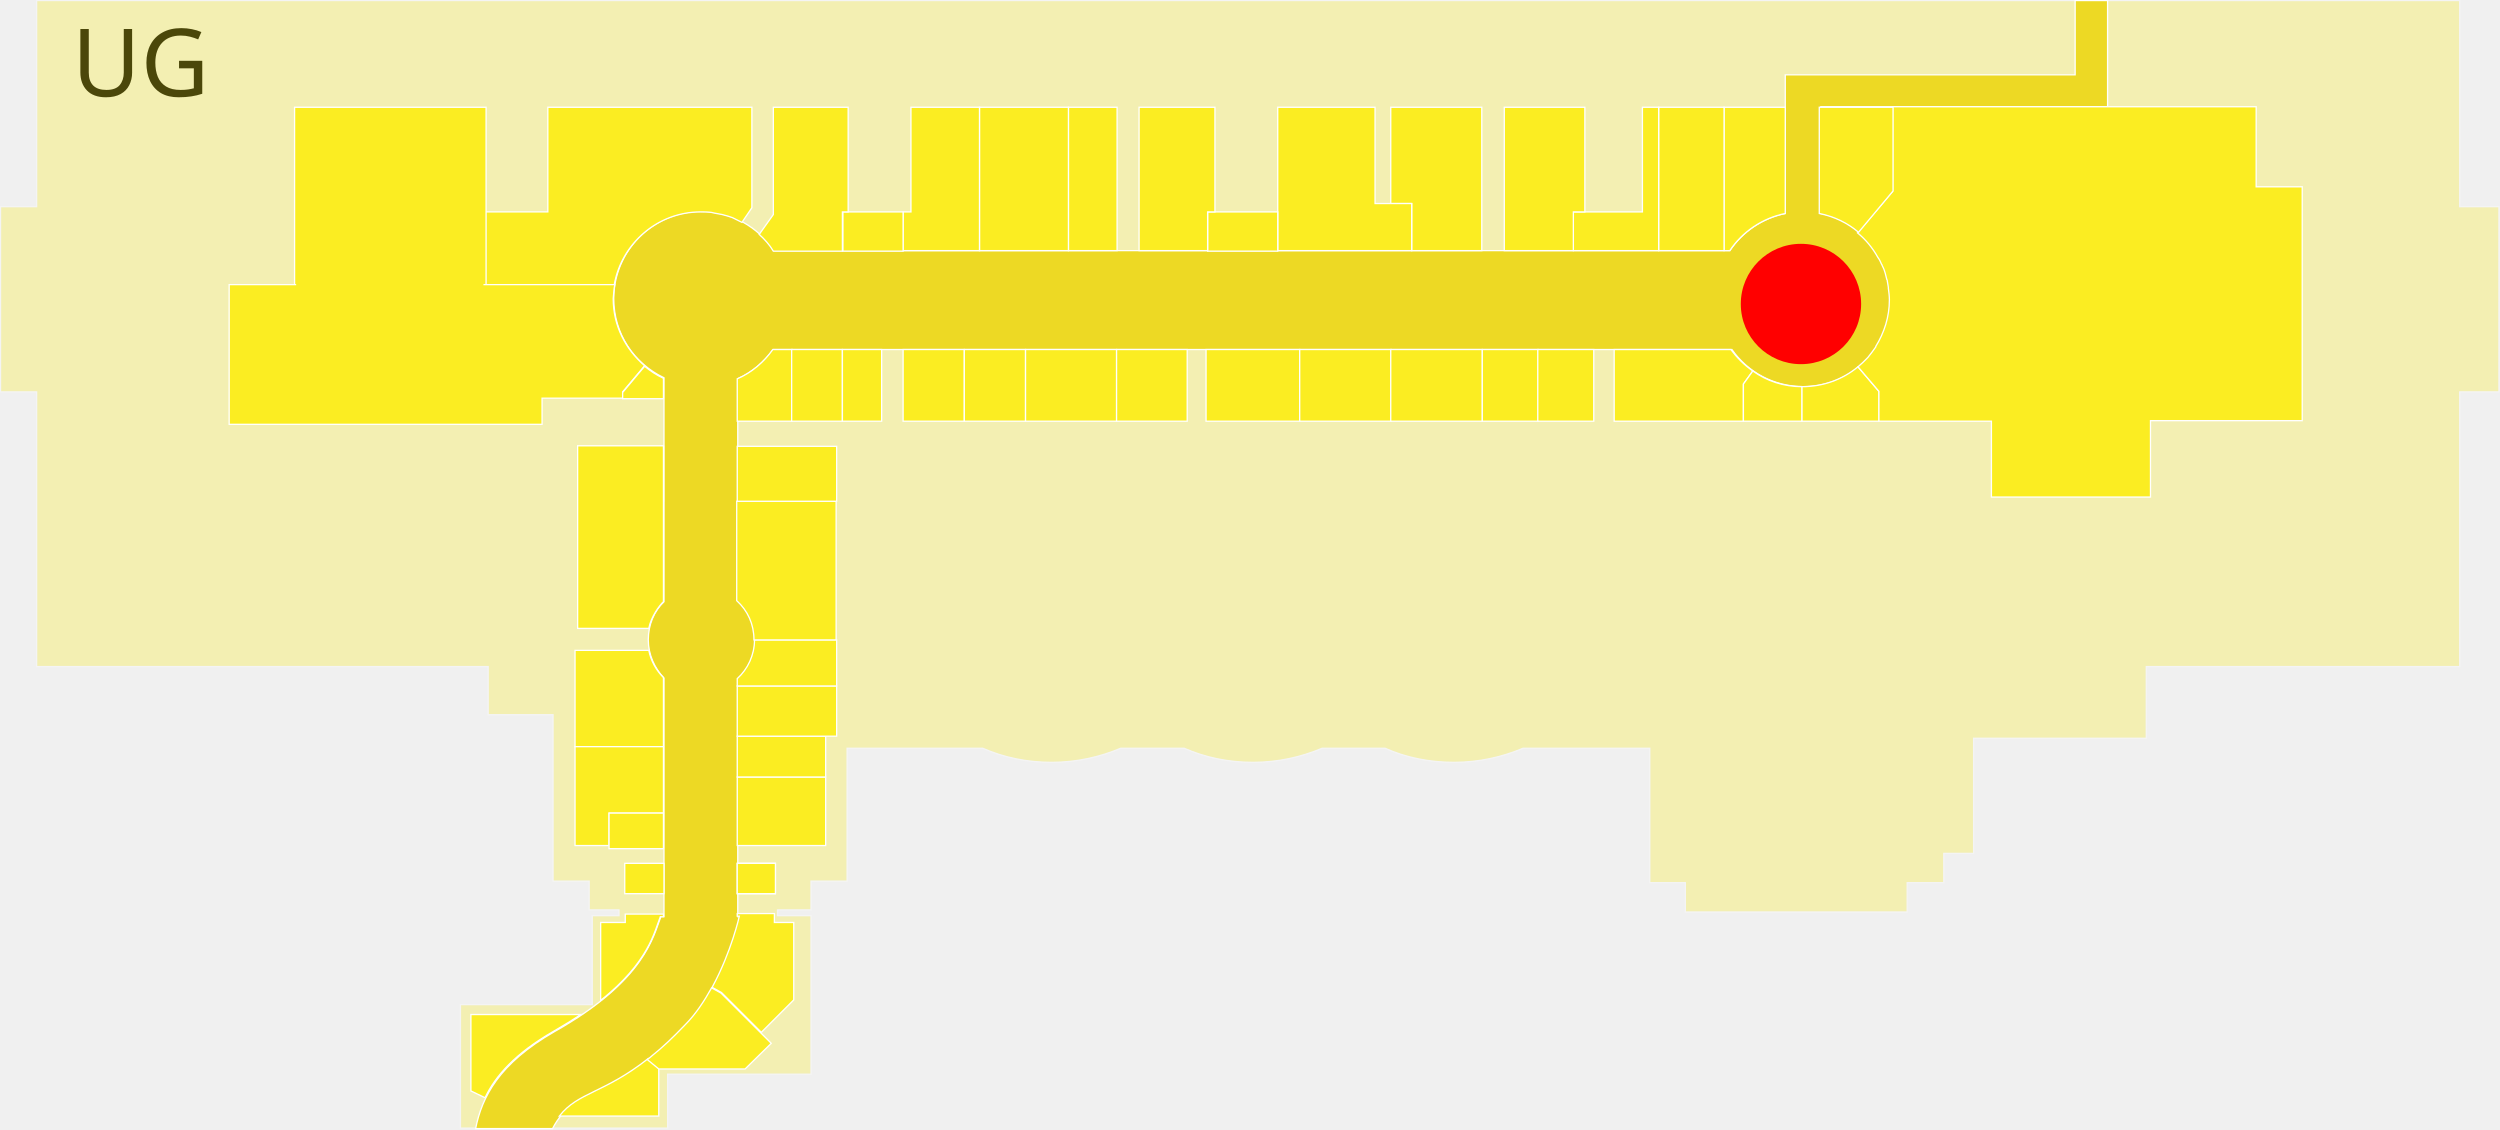
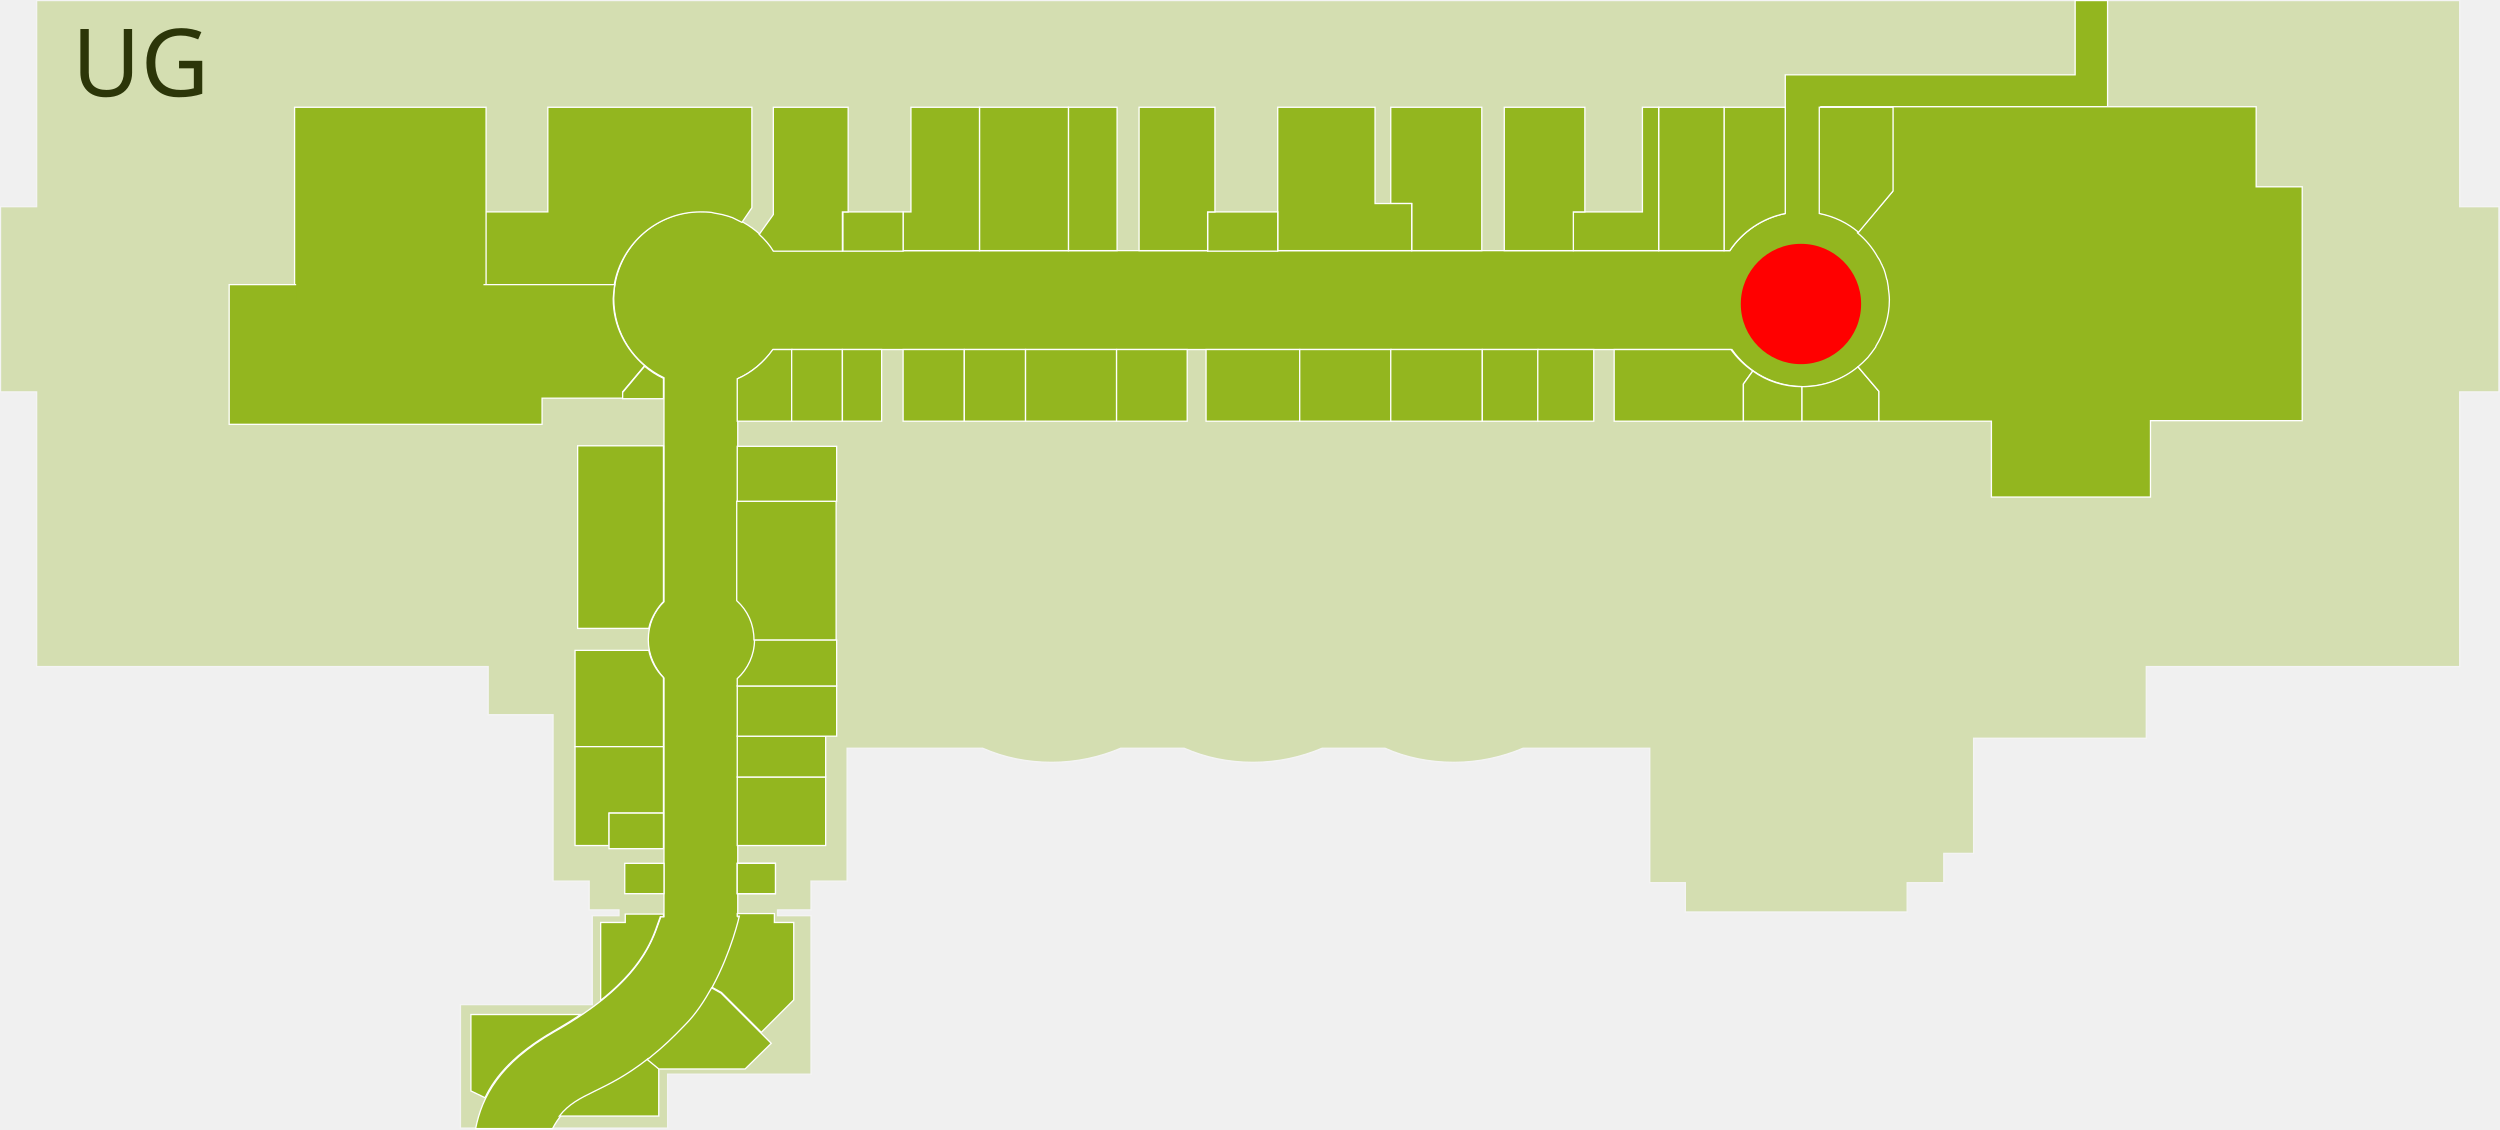
<svg xmlns="http://www.w3.org/2000/svg" version="1.1" id="Ebene_1" x="0px" y="0px" viewBox="0 0 477.8 215.8" style="enable-background:new 0 0 477.8 215.8;" xml:space="preserve">
  <style type="text/css">
	.st0{fill:none;}
	.st1{font-family:'ArialMT';}
	.st2{font-size:18px;}
- 	.st3{opacity:0.3;fill:#FBED22;stroke:#FFFFFF;stroke-width:0.25;enable-background:new    ;}
- 	.st4{fill:#EDD924;stroke:#FFFFFF;stroke-width:0.25;enable-background:new    ;}
- 	.st5{fill:#FBED22;stroke:#FFFFFF;stroke-width:0.25;}
- 	.st6{fill:#88A80D;stroke:#FFFFFF;stroke-width:0.25;}
- 	.st7{fill:#FBED22;}
- 	.st8{fill:#FF0000;}
+ 	.st3{opacity:0.3;fill:#93B61F;stroke:#FFFFFF;stroke-width:0.25;enable-background:new    ;}
+ 	.st4{fill:#93B61F;stroke:#FFFFFF;stroke-width:0.25;}
+ 	.st5{fill:#93B61F;}
+ 	.st6{fill:#FF0000;}
</style>
  <rect x="13.7" y="5.6" class="st0" width="33" height="16" />
  <text transform="matrix(1 0 0 1 13.7337 18.4053)" class="st1 st2">UG</text>
  <g>
    <path class="st3" d="M7,0.1v39.4H0.1v35.4H7v52.5h86.3v9.2h12.4v31.8h6.9v5.5h5.7v1.1h-5.1v17H88v23.6h39.6v-10.3H155V175h-6.4   v-1.1h6.4v-5.5h6.9V143h25.9c4.1,1.8,8.5,2.7,13.2,2.7s9.2-1,13.2-2.7h12.1c4.1,1.8,8.5,2.7,13.2,2.7s9.2-1,13.2-2.7h12   c4,1.8,8.5,2.7,13.2,2.7s9.2-1,13.2-2.7h24.2v25.7h6.8v5.6h42.4v-5.6h7v-5.6h5.7v-22h33v-13.7h59.9V74.9h7.5V39.5h-7.5V0.1H7z" />
    <path class="st4" d="M402.6,0.1h-6v14.2h-55.4v26.5c-4.4,0.9-8.2,3.5-10.6,7.1H147.9c-3-4.5-8.1-7.5-13.9-7.5   c-9.2,0-16.7,7.5-16.7,16.7c0,6.7,3.9,12.4,9.6,15.1V115c-1.9,1.8-3,4.4-3,7.3c0,2.8,1.2,5.4,3,7.3v45.6h-0.6   c-1.4,3.5-2.8,12.1-20.4,22c-10.6,6.1-13.8,12.5-15,18.5h14.7c4.5-8.6,11-4.5,25.6-19.9c7.5-7.9,10.2-20.6,10.2-20.6H141v-45.4   c2-1.9,3.3-4.5,3.3-7.5s-1.3-5.6-3.3-7.5V72.4c2.7-1.2,5-3.2,6.8-5.6H331c3,4.3,8,7.1,13.7,7.1c9.2,0,16.7-7.5,16.7-16.7   c0-8.1-5.8-14.9-13.4-16.4V20.4h54.8V0.1H402.6z" />
-     <path class="st5" d="M123.9,202.3c-8.5,6.7-13.4,6.4-17,11h19v-9.1L123.9,202.3z" />
-     <path class="st5" d="M125.9,204.3h16.5l5-4.9l-9.6-9.6l-1.8-1c-1.4,2.5-3,5-5.1,7.1c-2.3,2.4-4.3,4.3-6.2,5.8l0,0   c-0.3,0.3-0.6,0.5-1,0.8L125.9,204.3z" />
-     <path class="st5" d="M136.1,188.7l1.8,1l7.6,7.6l6.2-6.2v-14.8H148v-1.7h-7.1v0.5c0.2,0,0.4,0,0.4,0S139.8,181.9,136.1,188.7z" />
-     <rect x="140.9" y="165" class="st6" width="7.3" height="5.8" />
-     <rect x="140.9" y="165" class="st5" width="7.3" height="5.8" />
-     <rect x="140.9" y="148.5" class="st5" width="16.9" height="13.1" />
-     <rect x="140.9" y="140.7" class="st5" width="16.9" height="7.8" />
-     <rect x="140.9" y="131.1" class="st5" width="19" height="9.6" />
-     <path class="st5" d="M140.9,131.1h19v-8.8h-15.7c0,2.9-1.3,5.6-3.3,7.4V131.1z" />
-     <path class="st5" d="M144.1,122.3h15.7V95.8h-19v19C142.9,116.7,144.1,119.3,144.1,122.3L144.1,122.3z" />
-     <rect x="140.9" y="85.3" class="st5" width="19" height="10.5" />
-     <path class="st5" d="M140.9,80.5h10.5V66.8h-3.7c-1.7,2.4-4,4.4-6.8,5.6V80.5z" />
-     <rect x="151.3" y="66.8" class="st5" width="9.7" height="13.7" />
-     <rect x="161" y="66.8" class="st5" width="7.5" height="13.7" />
-     <rect x="172.6" y="66.8" class="st5" width="11.7" height="13.7" />
-     <rect x="184.3" y="66.8" class="st5" width="11.7" height="13.7" />
-     <rect x="196" y="66.8" class="st5" width="17.4" height="13.7" />
-     <rect x="213.4" y="66.8" class="st5" width="13.5" height="13.7" />
-     <rect x="230.5" y="66.8" class="st5" width="17.9" height="13.7" />
-     <rect x="248.4" y="66.8" class="st5" width="17.5" height="13.7" />
-     <rect x="265.8" y="66.8" class="st5" width="17.5" height="13.7" />
-     <rect x="283.3" y="66.8" class="st5" width="10.7" height="13.7" />
-     <rect x="293.9" y="66.8" class="st5" width="10.7" height="13.7" />
-     <path class="st5" d="M330.8,66.8h-22.3v13.7h24.7v-7.1l1.8-2.5C333.4,69.8,332,68.4,330.8,66.8z" />
-     <path class="st5" d="M335,70.9l-1.8,2.5v7.1h11.2v-6.6C340.9,73.9,337.6,72.8,335,70.9z" />
-     <path class="st5" d="M344.4,73.9v6.6h14.7v-5.7l-4-4.7C352.2,72.5,348.5,73.9,344.4,73.9C344.5,73.9,344.4,73.9,344.4,73.9z" />
-     <path class="st5" d="M359.1,80.5v-5.7l-4-4.7c0.3-0.3,0.6-0.5,0.9-0.8l0.1-0.1c0.3-0.3,0.6-0.6,0.8-0.8l0.1-0.1   c0.5-0.6,1-1.3,1.5-2c0,0,0,0,0-0.1c1.6-2.6,2.6-5.6,2.6-8.9c0-0.7-0.1-1.5-0.2-2.2l0,0c0-0.1,0-0.1,0-0.2   c-0.1-0.4-0.1-0.8-0.2-1.2c0-0.1,0-0.2-0.1-0.3c-0.1-0.4-0.2-0.8-0.3-1.2c0-0.1-0.1-0.2-0.1-0.3c-0.1-0.4-0.3-0.8-0.5-1.2   c0-0.1,0-0.1-0.1-0.2c-0.2-0.5-0.4-0.9-0.7-1.3l0,0c-1-1.8-2.3-3.4-3.9-4.7l6.7-7.9V20.4h69.5v15.3h8.8v44.7h-29V95h-30.4V80.5   H359.1z" />
-     <path class="st5" d="M355.2,44.4l6.6-7.9v-16h-14.1v20.3C350.6,41.4,353.1,42.6,355.2,44.4z" />
-     <path class="st5" d="M341.2,20.5h-11.7v27.4h1.1c2.4-3.6,6.2-6.2,10.6-7.1V20.5z" />
-     <rect x="317" y="20.5" class="st5" width="12.5" height="27.4" />
-     <polygon class="st5" points="317,20.5 313.9,20.5 313.9,40.5 300.7,40.5 300.7,47.9 317,47.9  " />
-     <polygon class="st5" points="302.9,40.5 302.9,20.5 287.5,20.5 287.5,47.9 300.7,47.9 300.7,40.5  " />
-     <polygon class="st5" points="283.2,47.9 283.2,20.5 265.8,20.5 265.8,38.9 269.8,38.9 269.8,47.9  " />
-     <polygon class="st5" points="269.8,47.9 269.8,38.9 262.8,38.9 262.8,20.5 244.2,20.5 244.2,47.9  " />
-     <rect x="244.2" y="20.5" class="st6" width="0" height="27.4" />
-     <rect x="230.8" y="40.5" class="st5" width="13.4" height="7.5" />
-     <polygon class="st5" points="232.2,40.5 232.2,20.5 217.7,20.5 217.7,47.9 230.8,47.9 230.8,40.5  " />
-     <rect x="204.2" y="20.5" class="st5" width="9.3" height="27.4" />
-     <rect x="187.2" y="20.5" class="st5" width="17" height="27.4" />
-     <polygon class="st5" points="187.2,47.9 187.2,20.5 174.1,20.5 174.1,40.5 172.6,40.5 172.6,47.9  " />
-     <rect x="161.1" y="40.5" class="st5" width="11.5" height="7.5" />
-     <path class="st5" d="M162.1,40.5v-20h-14.3V41l-2.7,3.8c1,0.9,2,2,2.7,3.2H161v-7.5H162.1z" />
-     <path class="st5" d="M133.9,40.5C134,40.5,134,40.5,133.9,40.5c0.7,0,1.4,0,2.1,0.1c0.1,0,0.3,0.1,0.4,0.1c0.6,0.1,1.1,0.2,1.6,0.3   c0.4,0.1,0.7,0.2,1.1,0.3c0.3,0.1,0.6,0.2,0.9,0.3c0.4,0.2,0.8,0.4,1.2,0.6c0.2,0.1,0.4,0.2,0.6,0.3l1.9-2.8V20.5h-39v20h-12v13.9   h24.7C118.8,46.5,125.7,40.5,133.9,40.5z" />
-     <rect x="56.3" y="20.5" class="st5" width="36.6" height="33.9" />
-     <path class="st5" d="M117.5,54.4H43.8v26.7h59.8v-5H119v-1.2l4.2-5c-3.6-3.1-6-7.6-6-12.8C117.3,56.2,117.3,55.3,117.5,54.4z" />
-     <rect x="56.6" y="51.6" class="st7" width="35.8" height="5.9" />
-     <path class="st5" d="M126.8,72.3c-1.3-0.6-2.5-1.4-3.6-2.3l-4.2,5v1.2h7.8C126.8,76.2,126.8,72.3,126.8,72.3z" />
-     <rect x="110.4" y="85.3" class="st6" width="16.4" height="10.5" />
-     <path class="st5" d="M126.8,85.2h-16.4v34.9H124c0.4-2.2,2.1-4.5,2.8-5.1V85.2z" />
-     <path class="st5" d="M124,124.3h-14.1v18.4h16.9v-13.2C125.4,128.1,124.4,126.3,124,124.3z" />
-     <polygon class="st5" points="126.8,142.7 109.9,142.7 109.9,161.6 116.4,161.6 116.4,155.4 126.8,155.4  " />
-     <rect x="116.4" y="155.4" class="st5" width="10.4" height="6.8" />
-     <rect x="119.4" y="165" class="st5" width="7.5" height="5.8" />
-     <path class="st5" d="M119.5,176.3h-4.7v14.9c9.2-7.3,10.3-13.2,11.4-16h0.6v-0.5h-7.3V176.3z" />
-     <path class="st5" d="M111,193.9H90v14.6l2.7,1.3c2-4.2,5.8-8.5,13.1-12.7C107.7,196,109.5,194.9,111,193.9z" />
+     <path class="st4" d="M123.9,202.3c-8.5,6.7-13.4,6.4-17,11h19v-9.1L123.9,202.3z" />
+     <path class="st4" d="M125.9,204.3h16.5l5-4.9l-9.6-9.6l-1.8-1c-1.4,2.5-3,5-5.1,7.1c-2.3,2.4-4.3,4.3-6.2,5.8l0,0   c-0.3,0.3-0.6,0.5-1,0.8L125.9,204.3z" />
+     <path class="st4" d="M136.1,188.7l1.8,1l7.6,7.6l6.2-6.2v-14.8H148v-1.7h-7.1v0.5c0.2,0,0.4,0,0.4,0S139.8,181.9,136.1,188.7z" />
+     <rect x="140.9" y="165" class="st4" width="7.3" height="5.8" />
+     <rect x="140.9" y="165" class="st4" width="7.3" height="5.8" />
+     <rect x="140.9" y="148.5" class="st4" width="16.9" height="13.1" />
+     <rect x="140.9" y="140.7" class="st4" width="16.9" height="7.8" />
+     <rect x="140.9" y="131.1" class="st4" width="19" height="9.6" />
+     <path class="st4" d="M140.9,131.1h19v-8.8h-15.7c0,2.9-1.3,5.6-3.3,7.4V131.1z" />
+     <path class="st4" d="M144.1,122.3h15.7V95.8h-19v19C142.9,116.7,144.1,119.3,144.1,122.3L144.1,122.3z" />
+     <rect x="140.9" y="85.3" class="st4" width="19" height="10.5" />
+     <path class="st4" d="M140.9,80.5h10.5V66.8h-3.7c-1.7,2.4-4,4.4-6.8,5.6V80.5z" />
+     <rect x="151.3" y="66.8" class="st4" width="9.7" height="13.7" />
+     <rect x="161" y="66.8" class="st4" width="7.5" height="13.7" />
+     <rect x="172.6" y="66.8" class="st4" width="11.7" height="13.7" />
+     <rect x="184.3" y="66.8" class="st4" width="11.7" height="13.7" />
+     <rect x="196" y="66.8" class="st4" width="17.4" height="13.7" />
+     <rect x="213.4" y="66.8" class="st4" width="13.5" height="13.7" />
+     <rect x="230.5" y="66.8" class="st4" width="17.9" height="13.7" />
+     <rect x="248.4" y="66.8" class="st4" width="17.5" height="13.7" />
+     <rect x="265.8" y="66.8" class="st4" width="17.5" height="13.7" />
+     <rect x="283.3" y="66.8" class="st4" width="10.7" height="13.7" />
+     <rect x="293.9" y="66.8" class="st4" width="10.7" height="13.7" />
+     <path class="st4" d="M330.8,66.8h-22.3v13.7h24.7v-7.1l1.8-2.5C333.4,69.8,332,68.4,330.8,66.8z" />
+     <path class="st4" d="M335,70.9l-1.8,2.5v7.1h11.2v-6.6C340.9,73.9,337.6,72.8,335,70.9z" />
+     <path class="st4" d="M344.4,73.9v6.6h14.7v-5.7l-4-4.7C352.2,72.5,348.5,73.9,344.4,73.9C344.5,73.9,344.4,73.9,344.4,73.9z" />
+     <path class="st4" d="M359.1,80.5v-5.7l-4-4.7c0.3-0.3,0.6-0.5,0.9-0.8l0.1-0.1c0.3-0.3,0.6-0.6,0.8-0.8l0.1-0.1   c0.5-0.6,1-1.3,1.5-2c0,0,0,0,0-0.1c1.6-2.6,2.6-5.6,2.6-8.9c0-0.7-0.1-1.5-0.2-2.2l0,0c0-0.1,0-0.1,0-0.2   c-0.1-0.4-0.1-0.8-0.2-1.2c0-0.1,0-0.2-0.1-0.3c-0.1-0.4-0.2-0.8-0.3-1.2c0-0.1-0.1-0.2-0.1-0.3c-0.1-0.4-0.3-0.8-0.5-1.2   c0-0.1,0-0.1-0.1-0.2c-0.2-0.5-0.4-0.9-0.7-1.3l0,0c-1-1.8-2.3-3.4-3.9-4.7l6.7-7.9V20.4h69.5v15.3h8.8v44.7h-29V95h-30.4V80.5   H359.1z" />
+     <path class="st4" d="M355.2,44.4l6.6-7.9v-16h-14.1v20.3C350.6,41.4,353.1,42.6,355.2,44.4z" />
+     <path class="st4" d="M341.2,20.5h-11.7v27.4h1.1c2.4-3.6,6.2-6.2,10.6-7.1V20.5z" />
+     <rect x="317" y="20.5" class="st4" width="12.5" height="27.4" />
+     <polygon class="st4" points="317,20.5 313.9,20.5 313.9,40.5 300.7,40.5 300.7,47.9 317,47.9  " />
+     <polygon class="st4" points="302.9,40.5 302.9,20.5 287.5,20.5 287.5,47.9 300.7,47.9 300.7,40.5  " />
+     <polygon class="st4" points="283.2,47.9 283.2,20.5 265.8,20.5 265.8,38.9 269.8,38.9 269.8,47.9  " />
+     <polygon class="st4" points="269.8,47.9 269.8,38.9 262.8,38.9 262.8,20.5 244.2,20.5 244.2,47.9  " />
+     <rect x="244.2" y="20.5" class="st4" width="0" height="27.4" />
+     <rect x="230.8" y="40.5" class="st4" width="13.4" height="7.5" />
+     <polygon class="st4" points="232.2,40.5 232.2,20.5 217.7,20.5 217.7,47.9 230.8,47.9 230.8,40.5  " />
+     <rect x="204.2" y="20.5" class="st4" width="9.3" height="27.4" />
+     <rect x="187.2" y="20.5" class="st4" width="17" height="27.4" />
+     <polygon class="st4" points="187.2,47.9 187.2,20.5 174.1,20.5 174.1,40.5 172.6,40.5 172.6,47.9  " />
+     <rect x="161.1" y="40.5" class="st4" width="11.5" height="7.5" />
+     <path class="st4" d="M162.1,40.5v-20h-14.3V41l-2.7,3.8c1,0.9,2,2,2.7,3.2H161v-7.5H162.1z" />
+     <path class="st4" d="M133.9,40.5C134,40.5,134,40.5,133.9,40.5c0.7,0,1.4,0,2.1,0.1c0.1,0,0.3,0.1,0.4,0.1c0.6,0.1,1.1,0.2,1.6,0.3   c0.4,0.1,0.7,0.2,1.1,0.3c0.3,0.1,0.6,0.2,0.9,0.3c0.4,0.2,0.8,0.4,1.2,0.6c0.2,0.1,0.4,0.2,0.6,0.3l1.9-2.8V20.5h-39v20h-12v13.9   h24.7C118.8,46.5,125.7,40.5,133.9,40.5z" />
+     <rect x="56.3" y="20.5" class="st4" width="36.6" height="33.9" />
+     <path class="st4" d="M117.5,54.4H43.8v26.7h59.8v-5H119v-1.2l4.2-5c-3.6-3.1-6-7.6-6-12.8C117.3,56.2,117.3,55.3,117.5,54.4z" />
+     <rect x="56.6" y="51.6" class="st5" width="35.8" height="5.9" />
+     <path class="st4" d="M126.8,72.3c-1.3-0.6-2.5-1.4-3.6-2.3l-4.2,5v1.2h7.8C126.8,76.2,126.8,72.3,126.8,72.3z" />
+     <rect x="110.4" y="85.3" class="st4" width="16.4" height="10.5" />
+     <path class="st4" d="M126.8,85.2h-16.4v34.9H124c0.4-2.2,2.1-4.5,2.8-5.1V85.2z" />
+     <path class="st4" d="M124,124.3h-14.1v18.4h16.9v-13.2C125.4,128.1,124.4,126.3,124,124.3z" />
+     <polygon class="st4" points="126.8,142.7 109.9,142.7 109.9,161.6 116.4,161.6 116.4,155.4 126.8,155.4  " />
+     <rect x="116.4" y="155.4" class="st4" width="10.4" height="6.8" />
+     <rect x="119.4" y="165" class="st4" width="7.5" height="5.8" />
+     <path class="st4" d="M119.5,176.3h-4.7v14.9c9.2-7.3,10.3-13.2,11.4-16h0.6v-0.5h-7.3V176.3z" />
+     <path class="st4" d="M111,193.9H90v14.6l2.7,1.3c2-4.2,5.8-8.5,13.1-12.7C107.7,196,109.5,194.9,111,193.9z" />
  </g>
-   <circle class="st8" cx="344.2" cy="58.1" r="11.5" />
+   <circle class="st6" cx="344.2" cy="58.1" r="11.5" />
</svg>
